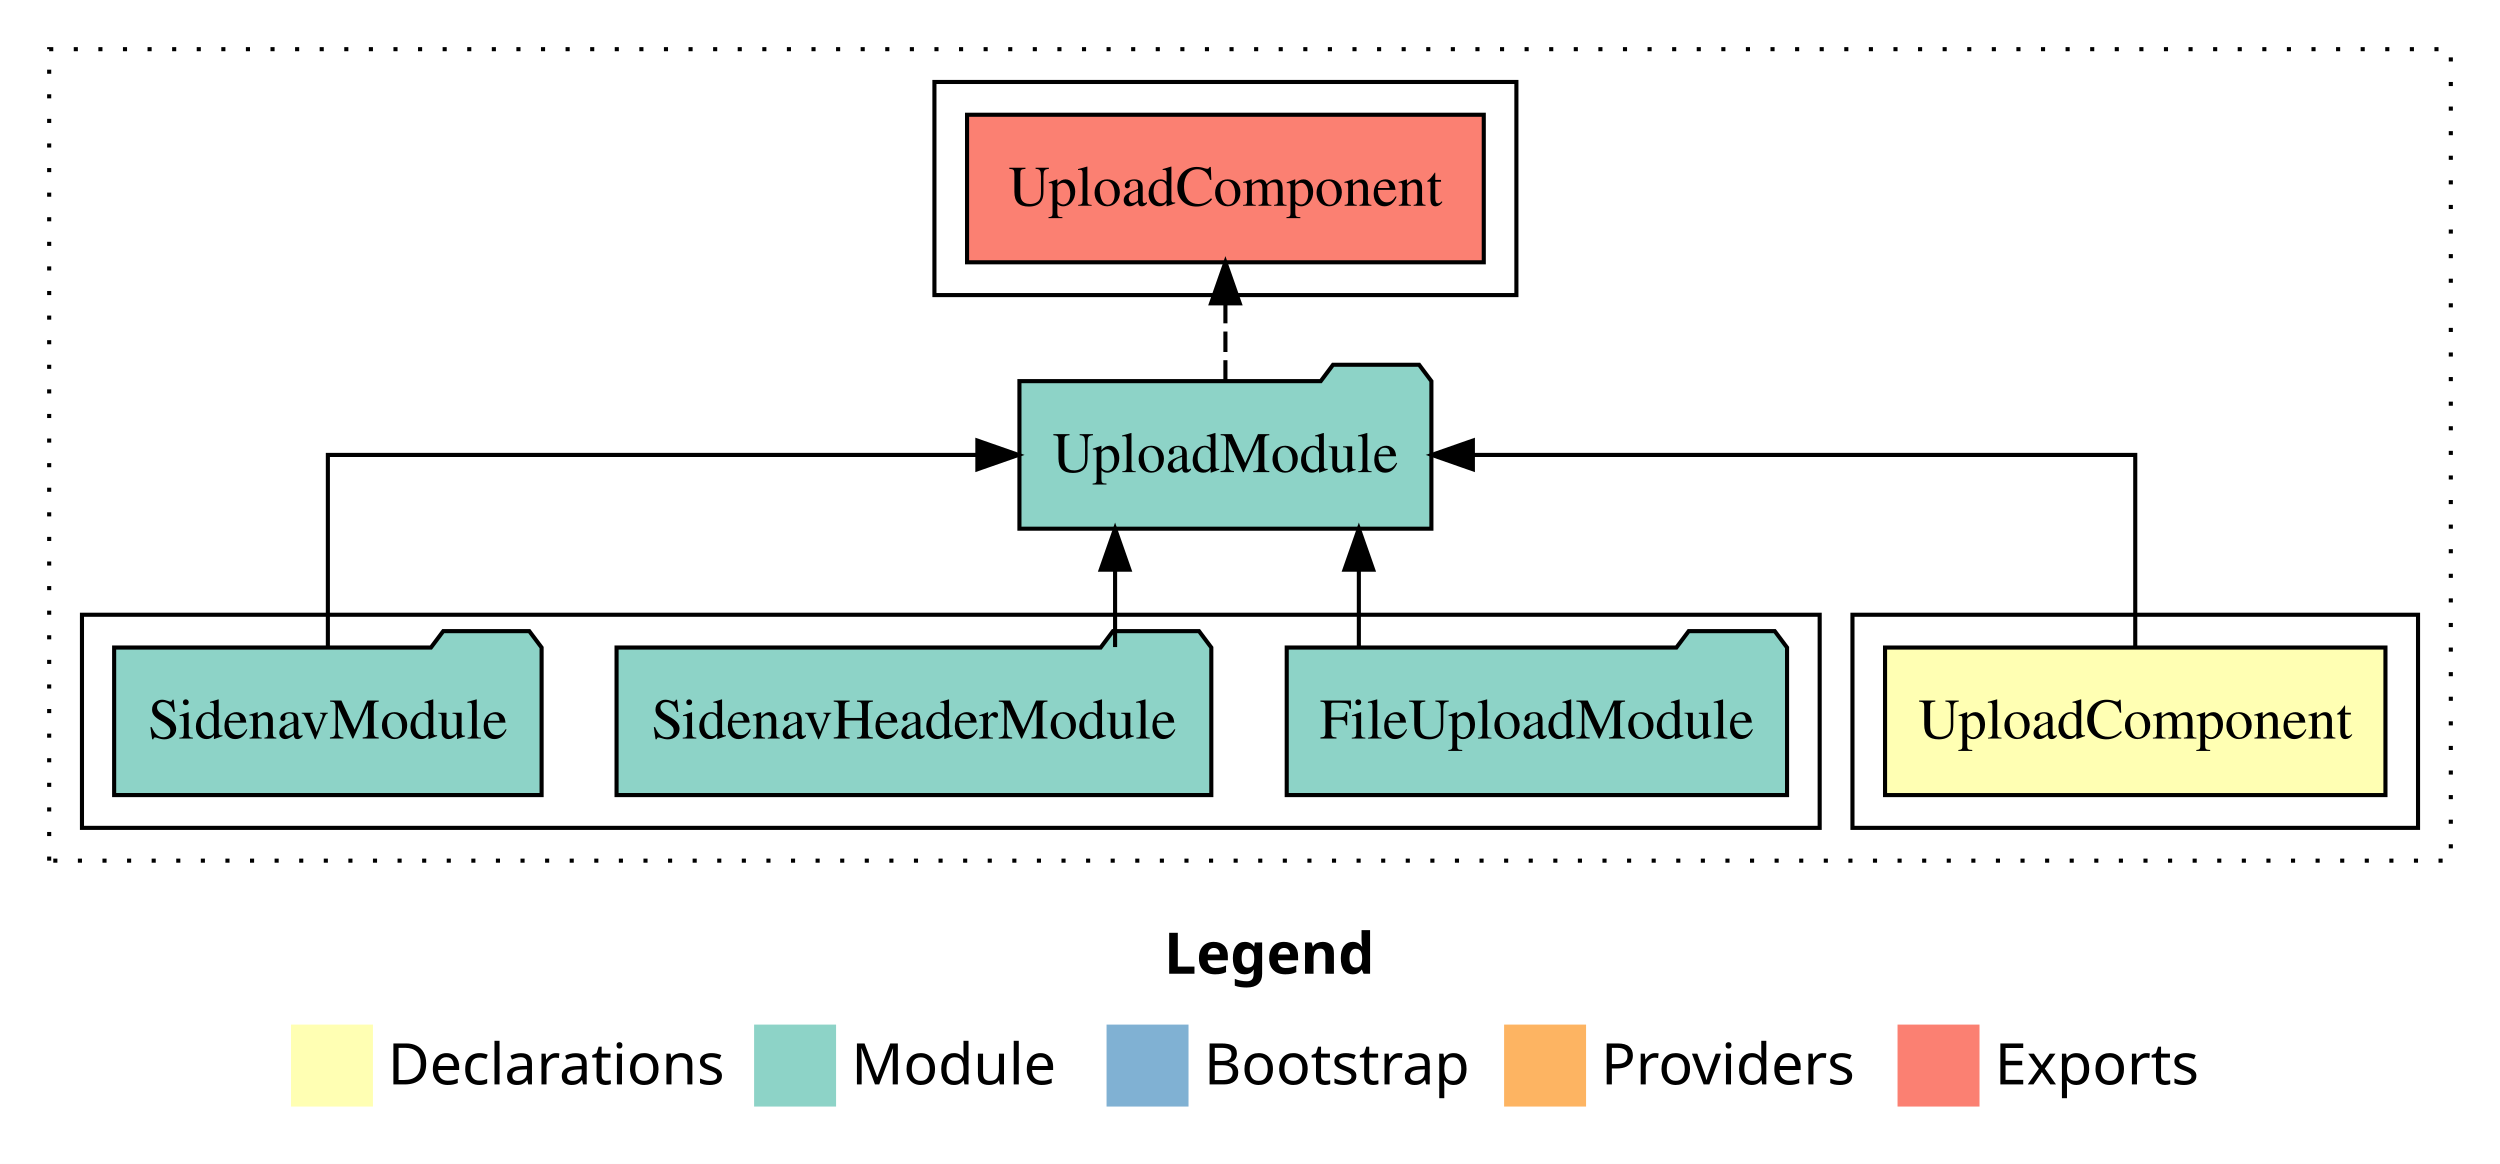
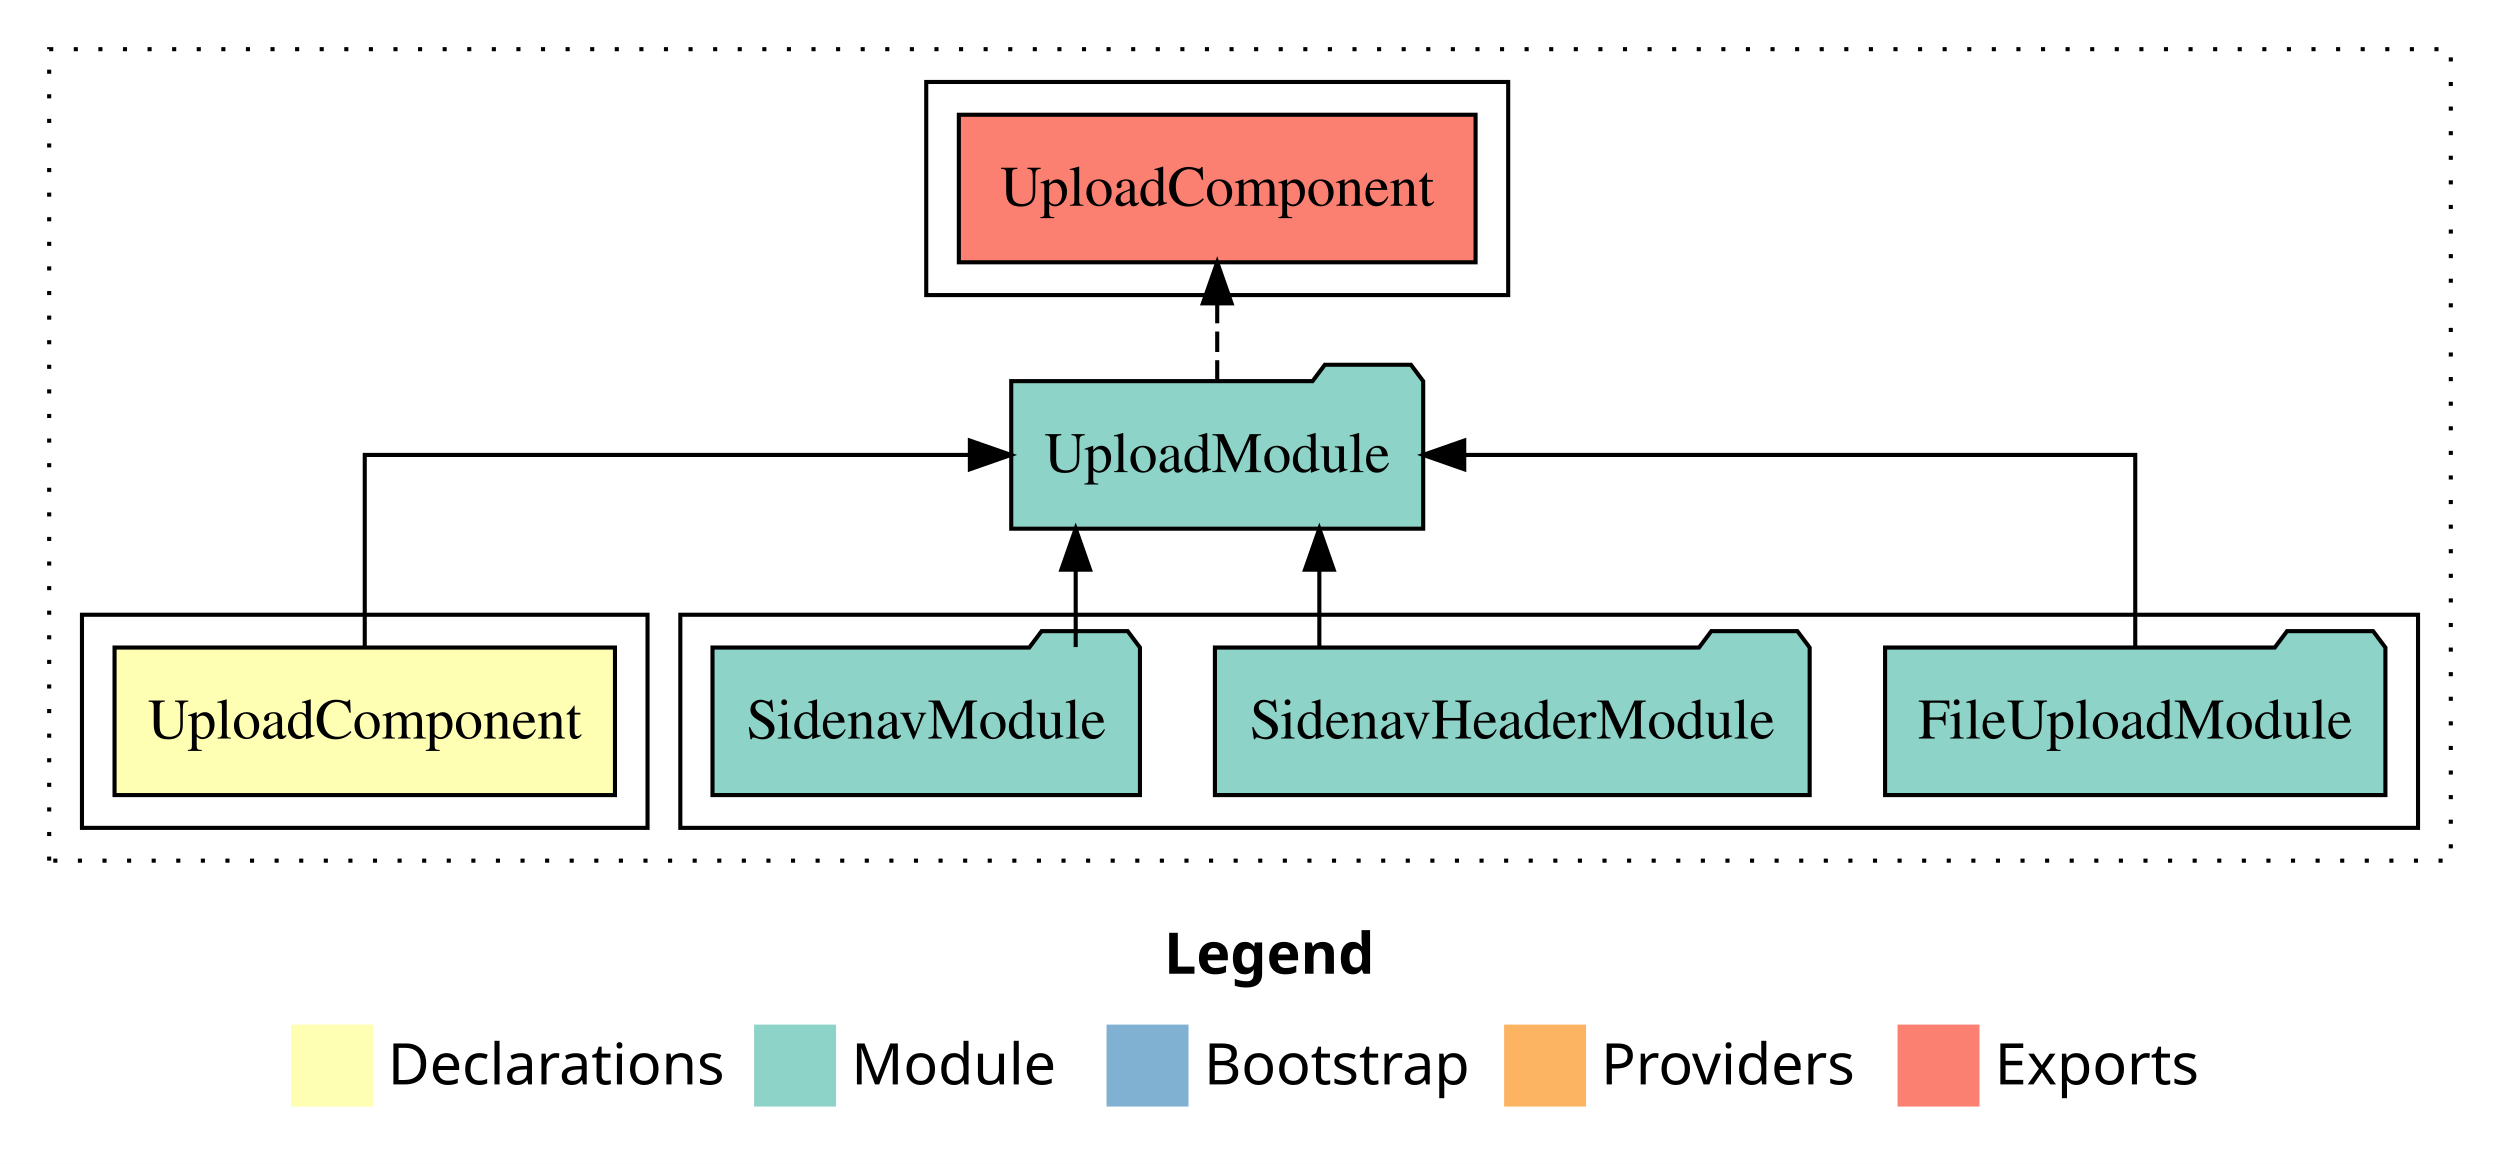
<svg xmlns="http://www.w3.org/2000/svg" width="610pt" height="284pt" viewBox="0.00 0.00 610.00 284.00">
  <g id="graph0" class="graph" transform="scale(1 1) rotate(0) translate(4 280)">
    <polygon fill="white" stroke="transparent" points="-4,4 -4,-280 606,-280 606,4 -4,4" />
    <text text-anchor="start" x="280.01" y="-42.4" font-family="Times-12" font-weight="bold" font-size="14.00">Legend</text>
    <polygon fill="#ffffb3" stroke="transparent" points="67,-10 67,-30 87,-30 87,-10 67,-10" />
    <text text-anchor="start" x="90.63" y="-15.4" font-family="Times-12" font-size="14.00">  Declarations</text>
    <polygon fill="#8dd3c7" stroke="transparent" points="180,-10 180,-30 200,-30 200,-10 180,-10" />
    <text text-anchor="start" x="203.73" y="-15.4" font-family="Times-12" font-size="14.00">  Module</text>
    <polygon fill="#80b1d3" stroke="transparent" points="266,-10 266,-30 286,-30 286,-10 266,-10" />
    <text text-anchor="start" x="289.78" y="-15.4" font-family="Times-12" font-size="14.00">  Bootstrap</text>
    <polygon fill="#fdb462" stroke="transparent" points="363,-10 363,-30 383,-30 383,-10 363,-10" />
    <text text-anchor="start" x="386.67" y="-15.4" font-family="Times-12" font-size="14.00">  Providers</text>
    <polygon fill="#fb8072" stroke="transparent" points="459,-10 459,-30 479,-30 479,-10 459,-10" />
    <text text-anchor="start" x="482.73" y="-15.4" font-family="Times-12" font-size="14.00">  Exports</text>
    <g id="clust1" class="cluster">
      <polygon fill="none" stroke="black" stroke-dasharray="1,5" points="8,-70 8,-268 594,-268 594,-70 8,-70" />
    </g>
-     <g id="clust2" class="cluster">
-       <polygon fill="none" stroke="black" points="448,-78 448,-130 586,-130 586,-78 448,-78" />
+     <g id="clust4" class="cluster">
+       <polygon fill="none" stroke="black" points="162,-78 162,-130 586,-130 586,-78 162,-78" />
    </g>
    <g id="clust5" class="cluster">
-       <polygon fill="none" stroke="black" points="224,-208 224,-260 366,-260 366,-208 224,-208" />
+       <polygon fill="none" stroke="black" points="222,-208 222,-260 364,-260 364,-208 222,-208" />
    </g>
-     <g id="clust4" class="cluster">
-       <polygon fill="none" stroke="black" points="16,-78 16,-130 440,-130 440,-78 16,-78" />
+     <g id="clust2" class="cluster">
+       <polygon fill="none" stroke="black" points="16,-78 16,-130 154,-130 154,-78 16,-78" />
    </g>
    <g id="node1" class="node">
-       <polygon fill="#ffffb3" stroke="black" points="578.05,-122 455.95,-122 455.95,-86 578.05,-86 578.05,-122" />
-       <text text-anchor="middle" x="517" y="-99.8" font-family="Times,serif" font-size="14.00">UploadComponent</text>
+       <polygon fill="#ffffb3" stroke="black" points="146.05,-122 23.95,-122 23.95,-86 146.05,-86 146.05,-122" />
+       <text text-anchor="middle" x="85" y="-99.8" font-family="Times,serif" font-size="14.00">UploadComponent</text>
    </g>
    <g id="node2" class="node">
-       <polygon fill="#8dd3c7" stroke="black" points="345.26,-187 342.26,-191 321.26,-191 318.26,-187 244.74,-187 244.74,-151 345.26,-151 345.26,-187" />
-       <text text-anchor="middle" x="295" y="-164.8" font-family="Times,serif" font-size="14.00">UploadModule</text>
+       <polygon fill="#8dd3c7" stroke="black" points="343.26,-187 340.26,-191 319.26,-191 316.26,-187 242.74,-187 242.74,-151 343.26,-151 343.26,-187" />
+       <text text-anchor="middle" x="293" y="-164.8" font-family="Times,serif" font-size="14.00">UploadModule</text>
    </g>
    <g id="edge1" class="edge">
-       <path fill="none" stroke="black" d="M517,-122.11C517,-141.34 517,-169 517,-169 517,-169 355.38,-169 355.38,-169" />
-       <polygon fill="black" stroke="black" points="355.38,-165.5 345.38,-169 355.38,-172.5 355.38,-165.5" />
+       <path fill="none" stroke="black" d="M85,-122.11C85,-141.34 85,-169 85,-169 85,-169 232.65,-169 232.65,-169" />
+       <polygon fill="black" stroke="black" points="232.65,-172.5 242.65,-169 232.65,-165.5 232.65,-172.5" />
    </g>
    <g id="node6" class="node">
-       <polygon fill="#fb8072" stroke="black" points="358.04,-252 231.96,-252 231.96,-216 358.04,-216 358.04,-252" />
-       <text text-anchor="middle" x="295" y="-229.8" font-family="Times,serif" font-size="14.00">UploadComponent </text>
+       <polygon fill="#fb8072" stroke="black" points="356.04,-252 229.96,-252 229.96,-216 356.04,-216 356.04,-252" />
+       <text text-anchor="middle" x="293" y="-229.8" font-family="Times,serif" font-size="14.00">UploadComponent </text>
    </g>
    <g id="edge5" class="edge">
-       <path fill="none" stroke="black" stroke-dasharray="5,2" d="M295,-187.11C295,-187.11 295,-205.99 295,-205.99" />
-       <polygon fill="black" stroke="black" points="291.5,-205.99 295,-215.99 298.5,-205.99 291.5,-205.99" />
+       <path fill="none" stroke="black" stroke-dasharray="5,2" d="M293,-187.11C293,-187.11 293,-205.99 293,-205.99" />
+       <polygon fill="black" stroke="black" points="289.5,-205.99 293,-215.99 296.5,-205.99 289.5,-205.99" />
    </g>
    <g id="node3" class="node">
-       <polygon fill="#8dd3c7" stroke="black" points="432.04,-122 429.04,-126 408.04,-126 405.04,-122 309.96,-122 309.96,-86 432.04,-86 432.04,-122" />
-       <text text-anchor="middle" x="371" y="-99.8" font-family="Times,serif" font-size="14.00">FileUploadModule</text>
+       <polygon fill="#8dd3c7" stroke="black" points="578.04,-122 575.04,-126 554.04,-126 551.04,-122 455.96,-122 455.96,-86 578.04,-86 578.04,-122" />
+       <text text-anchor="middle" x="517" y="-99.8" font-family="Times,serif" font-size="14.00">FileUploadModule</text>
    </g>
    <g id="edge2" class="edge">
-       <path fill="none" stroke="black" d="M327.56,-122.11C327.56,-122.11 327.56,-140.99 327.56,-140.99" />
-       <polygon fill="black" stroke="black" points="324.06,-140.99 327.56,-150.99 331.06,-140.99 324.06,-140.99" />
+       <path fill="none" stroke="black" d="M517,-122.11C517,-141.34 517,-169 517,-169 517,-169 353.27,-169 353.27,-169" />
+       <polygon fill="black" stroke="black" points="353.27,-165.5 343.27,-169 353.27,-172.5 353.27,-165.5" />
    </g>
    <g id="node4" class="node">
-       <polygon fill="#8dd3c7" stroke="black" points="291.56,-122 288.56,-126 267.56,-126 264.56,-122 146.44,-122 146.44,-86 291.56,-86 291.56,-122" />
-       <text text-anchor="middle" x="219" y="-99.8" font-family="Times,serif" font-size="14.00">SidenavHeaderModule</text>
+       <polygon fill="#8dd3c7" stroke="black" points="437.56,-122 434.56,-126 413.56,-126 410.56,-122 292.44,-122 292.44,-86 437.56,-86 437.56,-122" />
+       <text text-anchor="middle" x="365" y="-99.8" font-family="Times,serif" font-size="14.00">SidenavHeaderModule</text>
    </g>
    <g id="edge3" class="edge">
-       <path fill="none" stroke="black" d="M268.08,-122.11C268.08,-122.11 268.08,-140.99 268.08,-140.99" />
-       <polygon fill="black" stroke="black" points="264.58,-140.99 268.08,-150.99 271.58,-140.99 264.58,-140.99" />
+       <path fill="none" stroke="black" d="M317.92,-122.11C317.92,-122.11 317.92,-140.99 317.92,-140.99" />
+       <polygon fill="black" stroke="black" points="314.42,-140.99 317.92,-150.99 321.42,-140.99 314.42,-140.99" />
    </g>
    <g id="node5" class="node">
-       <polygon fill="#8dd3c7" stroke="black" points="128.15,-122 125.15,-126 104.15,-126 101.15,-122 23.85,-122 23.85,-86 128.15,-86 128.15,-122" />
-       <text text-anchor="middle" x="76" y="-99.8" font-family="Times,serif" font-size="14.00">SidenavModule</text>
+       <polygon fill="#8dd3c7" stroke="black" points="274.15,-122 271.15,-126 250.15,-126 247.15,-122 169.85,-122 169.85,-86 274.15,-86 274.15,-122" />
+       <text text-anchor="middle" x="222" y="-99.8" font-family="Times,serif" font-size="14.00">SidenavModule</text>
    </g>
    <g id="edge4" class="edge">
-       <path fill="none" stroke="black" d="M76,-122.11C76,-141.34 76,-169 76,-169 76,-169 234.48,-169 234.48,-169" />
-       <polygon fill="black" stroke="black" points="234.48,-172.5 244.48,-169 234.48,-165.5 234.48,-172.5" />
+       <path fill="none" stroke="black" d="M258.47,-122.11C258.47,-122.11 258.47,-140.99 258.47,-140.99" />
+       <polygon fill="black" stroke="black" points="254.97,-140.99 258.47,-150.99 261.97,-140.99 254.97,-140.99" />
    </g>
  </g>
</svg>
